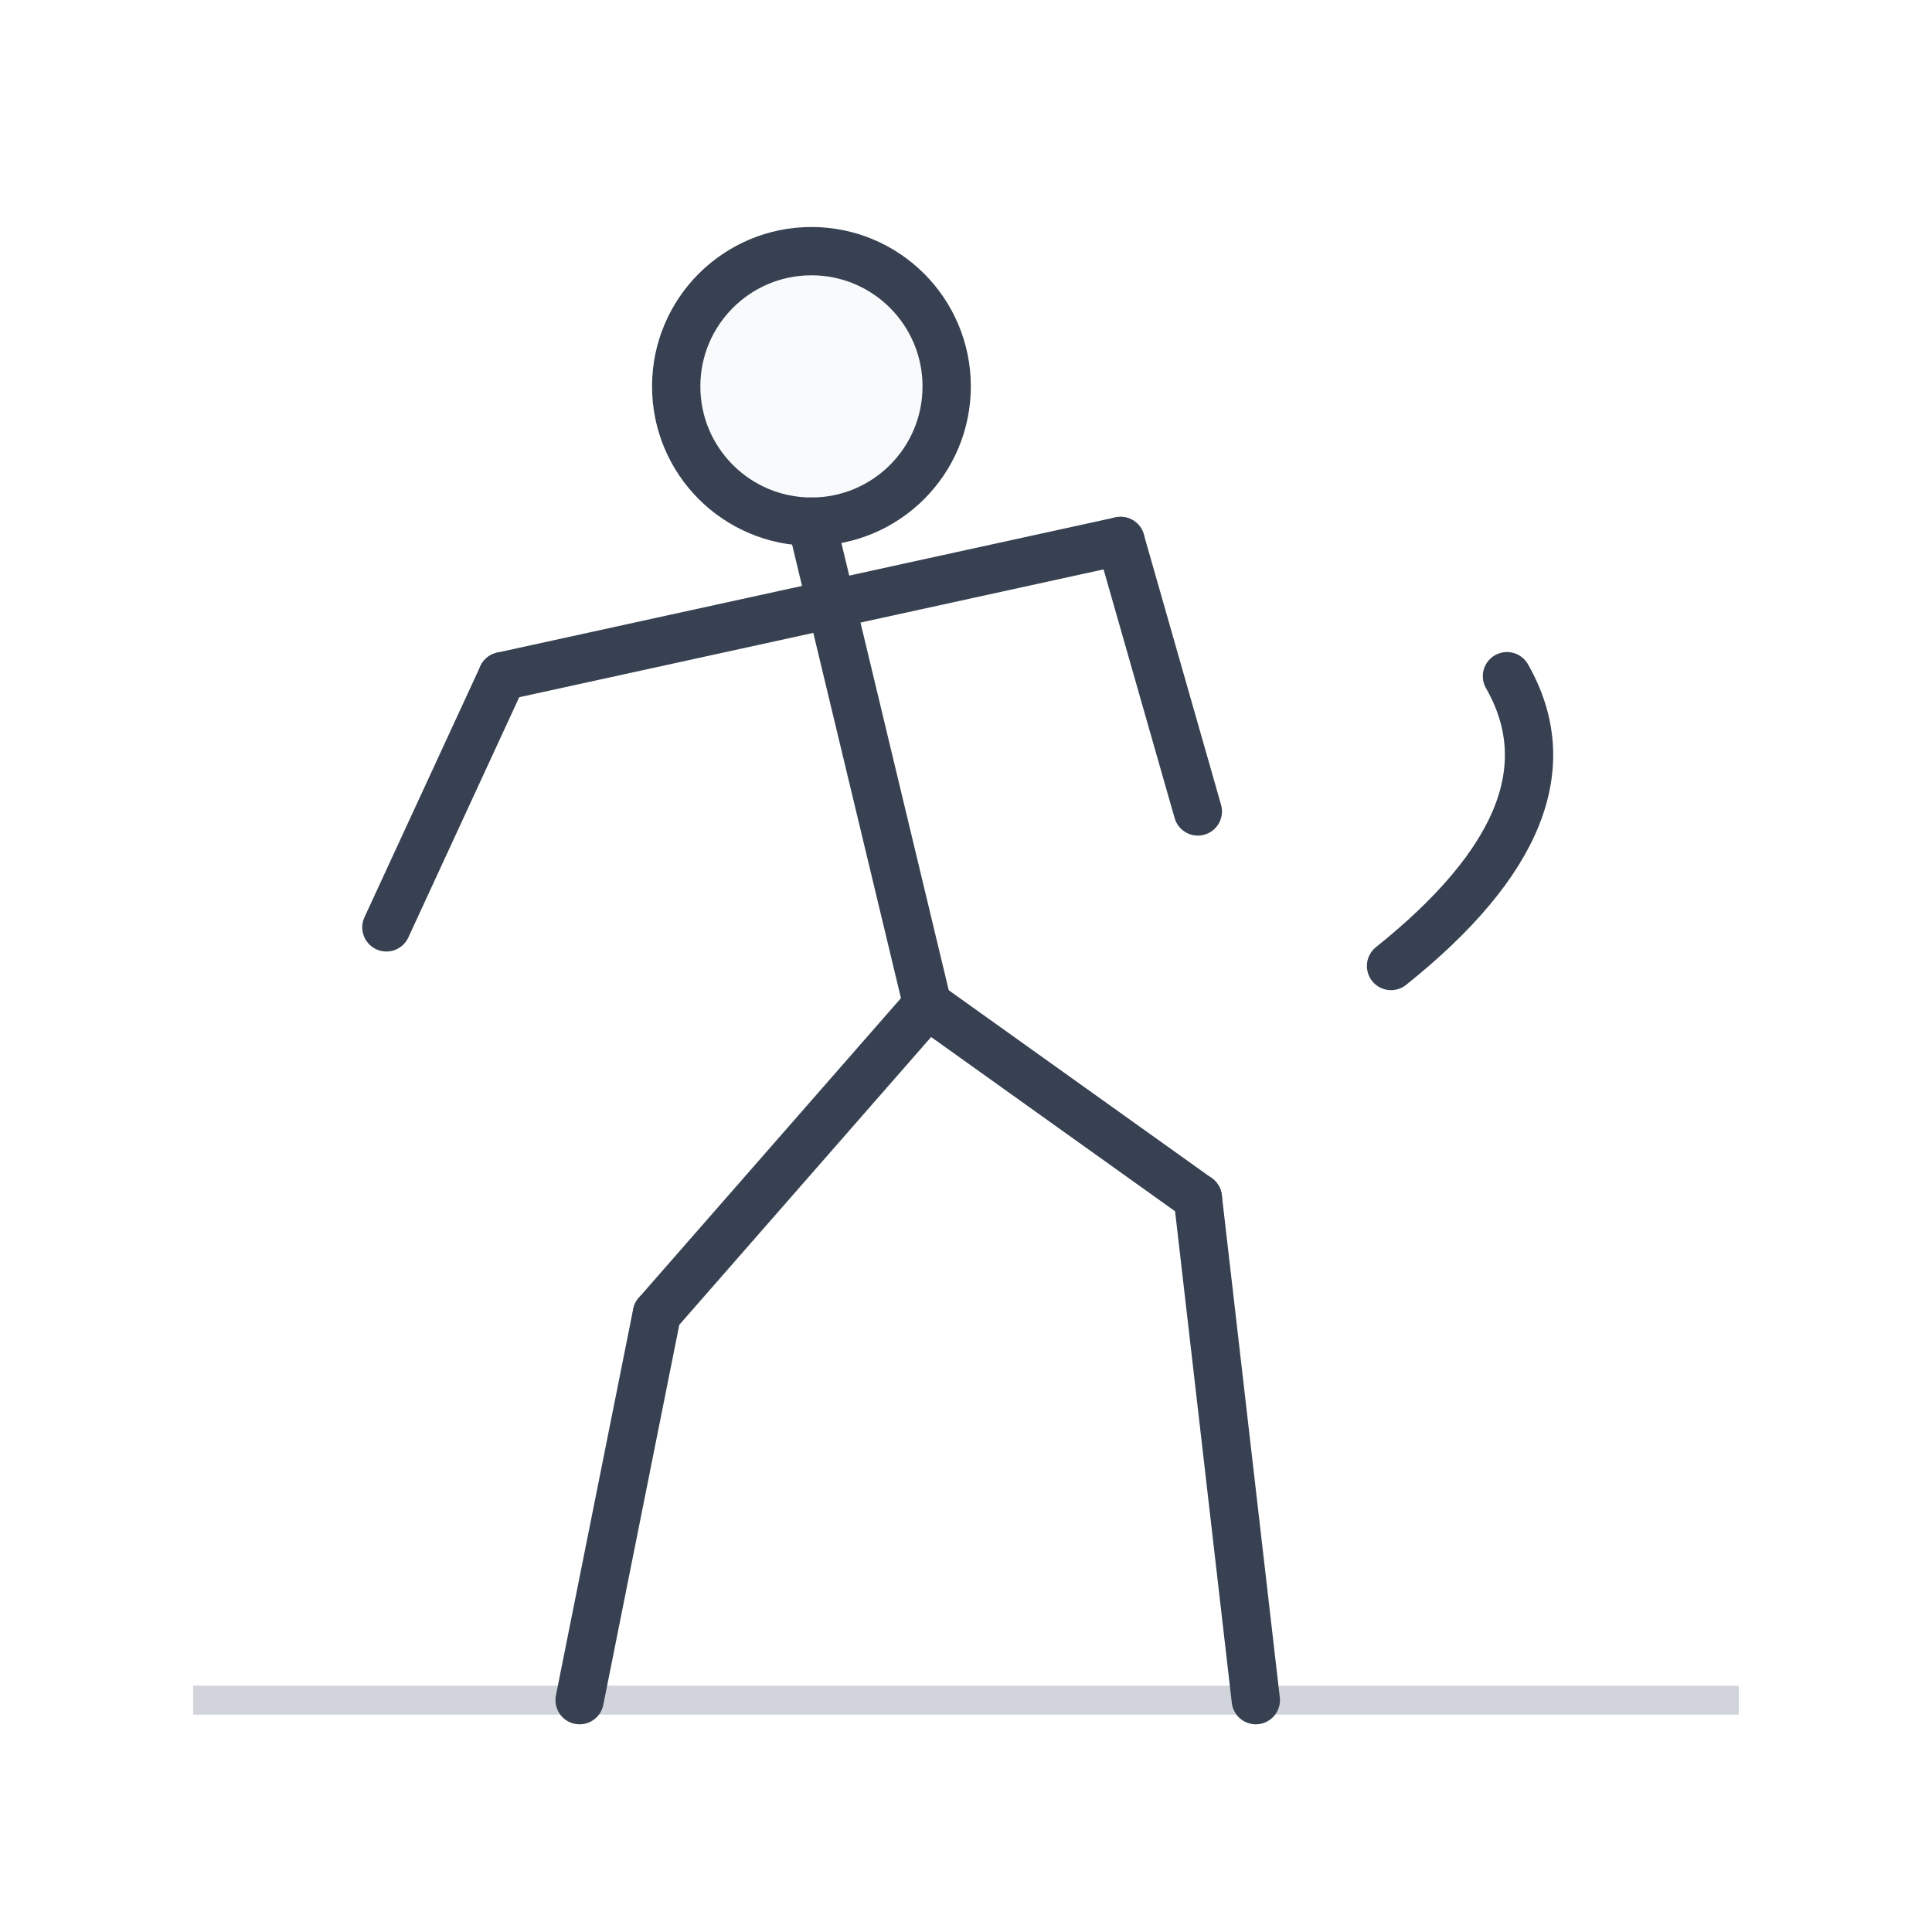
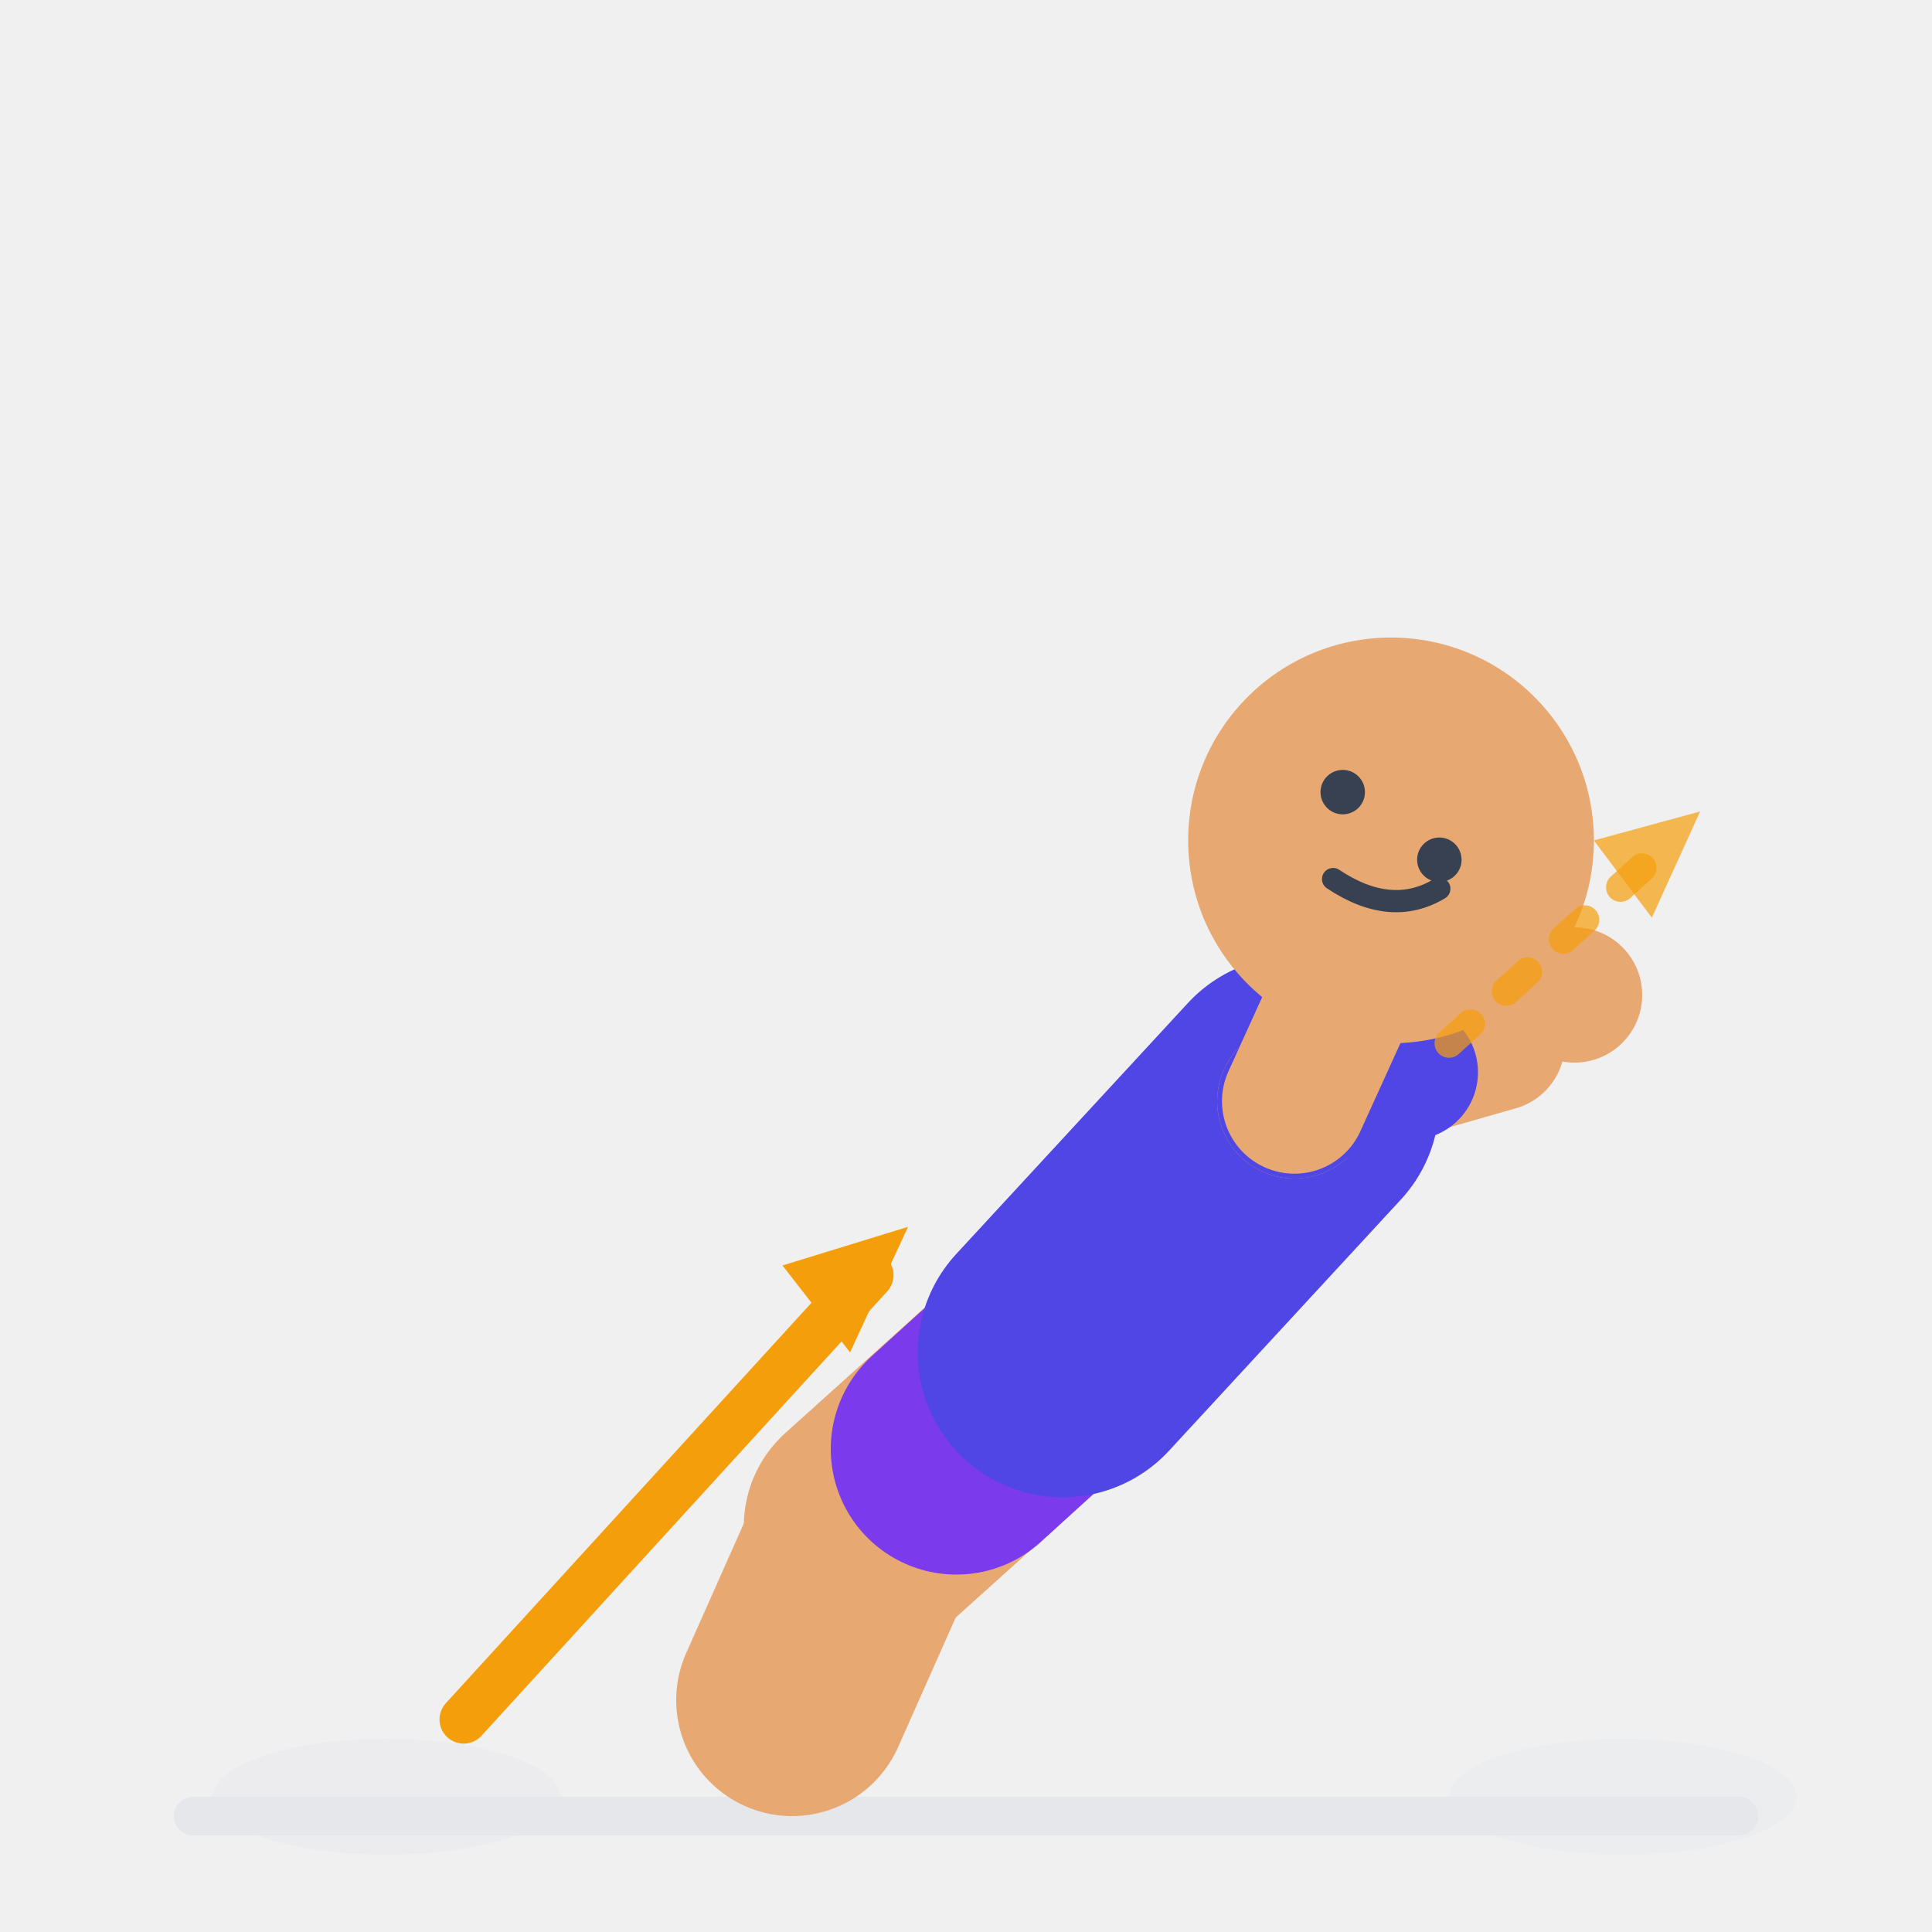
- <svg xmlns="http://www.w3.org/2000/svg" viewBox="0 0 100 100" width="100" height="100">
-   <rect width="100" height="100" fill="white" />
-   <line x1="10" y1="88" x2="90" y2="88" stroke="#d1d5db" stroke-width="1.5" />
-   <circle cx="42" cy="20" r="7" fill="#f9fafb" stroke="#374151" stroke-width="2.5" />
-   <line x1="42" y1="27" x2="48" y2="52" stroke="#374151" stroke-width="2.5" stroke-linecap="round" />
-   <line x1="26" y1="35" x2="58" y2="28" stroke="#374151" stroke-width="2.5" stroke-linecap="round" />
-   <line x1="26" y1="35" x2="20" y2="48" stroke="#374151" stroke-width="2.5" stroke-linecap="round" />
-   <line x1="58" y1="28" x2="62" y2="42" stroke="#374151" stroke-width="2.5" stroke-linecap="round" />
-   <line x1="48" y1="52" x2="34" y2="68" stroke="#374151" stroke-width="2.5" stroke-linecap="round" />
-   <line x1="34" y1="68" x2="30" y2="88" stroke="#374151" stroke-width="2.5" stroke-linecap="round" />
-   <line x1="48" y1="52" x2="62" y2="62" stroke="#374151" stroke-width="2.5" stroke-linecap="round" />
-   <line x1="62" y1="62" x2="65" y2="88" stroke="#374151" stroke-width="2.5" stroke-linecap="round" />
-   <path d="M 72,50 Q 82,42 78,35" stroke="#374151" stroke-width="2.5" stroke-linecap="round" stroke-linejoin="round" fill="none" />
+ <svg xmlns="http://www.w3.org/2000/svg" viewBox="0 0 200 200" width="200" height="200">
+   <line x1="20" y1="188" x2="180" y2="188" stroke="#E5E7EB" stroke-width="4" stroke-linecap="round" />
+   <ellipse cx="40" cy="186" rx="18" ry="6" fill="#E5E7EB" opacity="0.4" />
+   <ellipse cx="168" cy="186" rx="18" ry="6" fill="#E5E7EB" opacity="0.3" />
+   <line x1="110" y1="140" x2="90" y2="158" stroke="#E8A872" stroke-width="26" stroke-linecap="round" />
+   <line x1="90" y1="158" x2="82" y2="176" stroke="#E8A872" stroke-width="24" stroke-linecap="round" />
+   <line x1="110" y1="140" x2="99" y2="150" stroke="#7C3AED" stroke-width="26" stroke-linecap="round" />
+   <line x1="110" y1="140" x2="134" y2="114" stroke="#4F46E5" stroke-width="30" stroke-linecap="round" />
+   <line x1="134" y1="114" x2="152" y2="94" stroke="#E8A872" stroke-width="16" stroke-linecap="round" />
+   <line x1="134" y1="114" x2="145" y2="101" stroke="#4F46E5" stroke-width="16" stroke-linecap="round" />
+   <circle cx="152" cy="94" r="8" fill="#E8A872" />
+   <line x1="134" y1="114" x2="155" y2="108" stroke="#E8A872" stroke-width="14" stroke-linecap="round" />
+   <line x1="134" y1="114" x2="146" y2="111" stroke="#4F46E5" stroke-width="14" stroke-linecap="round" />
+   <circle cx="163" cy="103" r="7" fill="#E8A872" />
+   <line x1="134" y1="114" x2="139" y2="103" stroke="#E8A872" stroke-width="15" stroke-linecap="round" />
+   <circle cx="144" cy="87" r="21" fill="#E8A872" />
+   <circle cx="139" cy="82" r="2.3" fill="#374151" />
+   <circle cx="149" cy="89" r="2.3" fill="#374151" />
+   <path d="M138,91 Q144,95 149,92" stroke="#374151" stroke-width="2.3" fill="none" stroke-linecap="round" />
+   <path d="M48,178 L90,132" stroke="#F59E0B" stroke-width="5" stroke-linecap="round" />
+   <polygon points="94,127 81,131 88,140" fill="#F59E0B" />
+   <path d="M150,108 L172,88" stroke="#F59E0B" stroke-width="3" stroke-linecap="round" stroke-dasharray="3,5" opacity="0.7" />
+   <polygon points="176,84 165,87 171,95" fill="#F59E0B" opacity="0.7" />
</svg>
